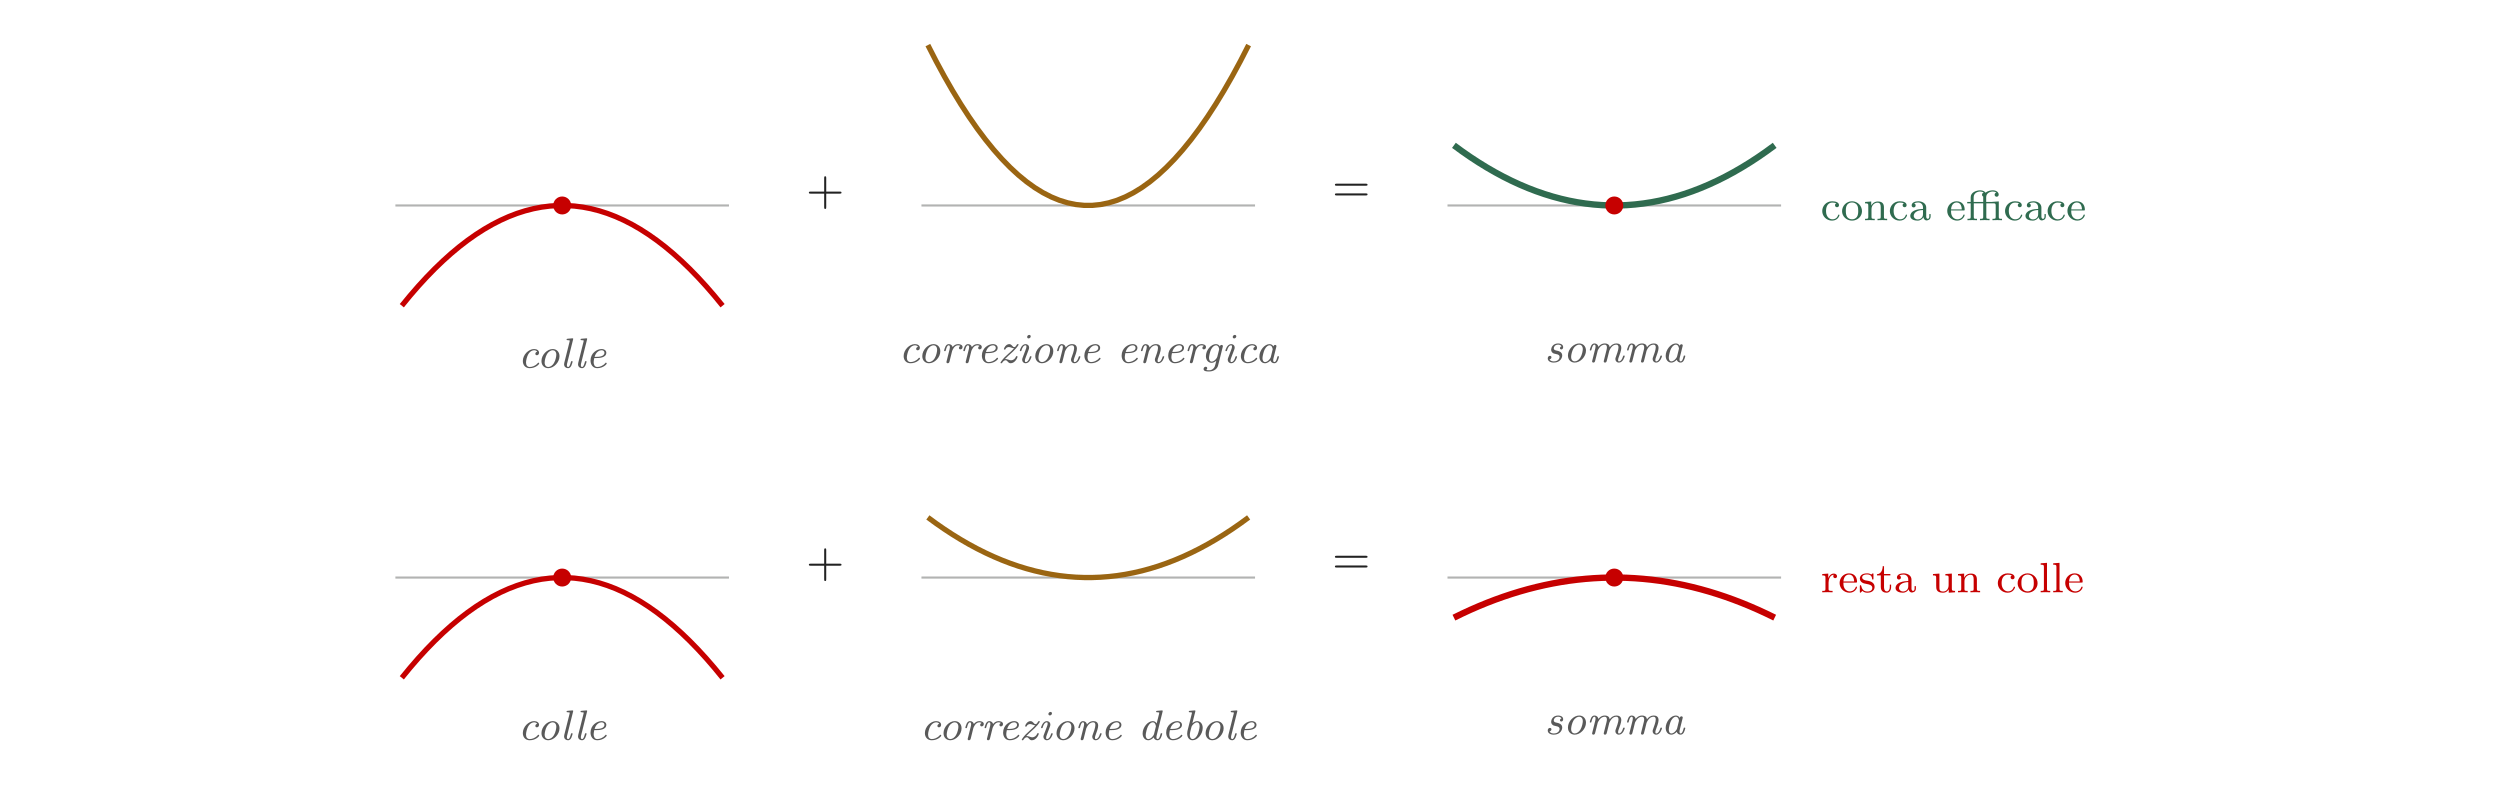
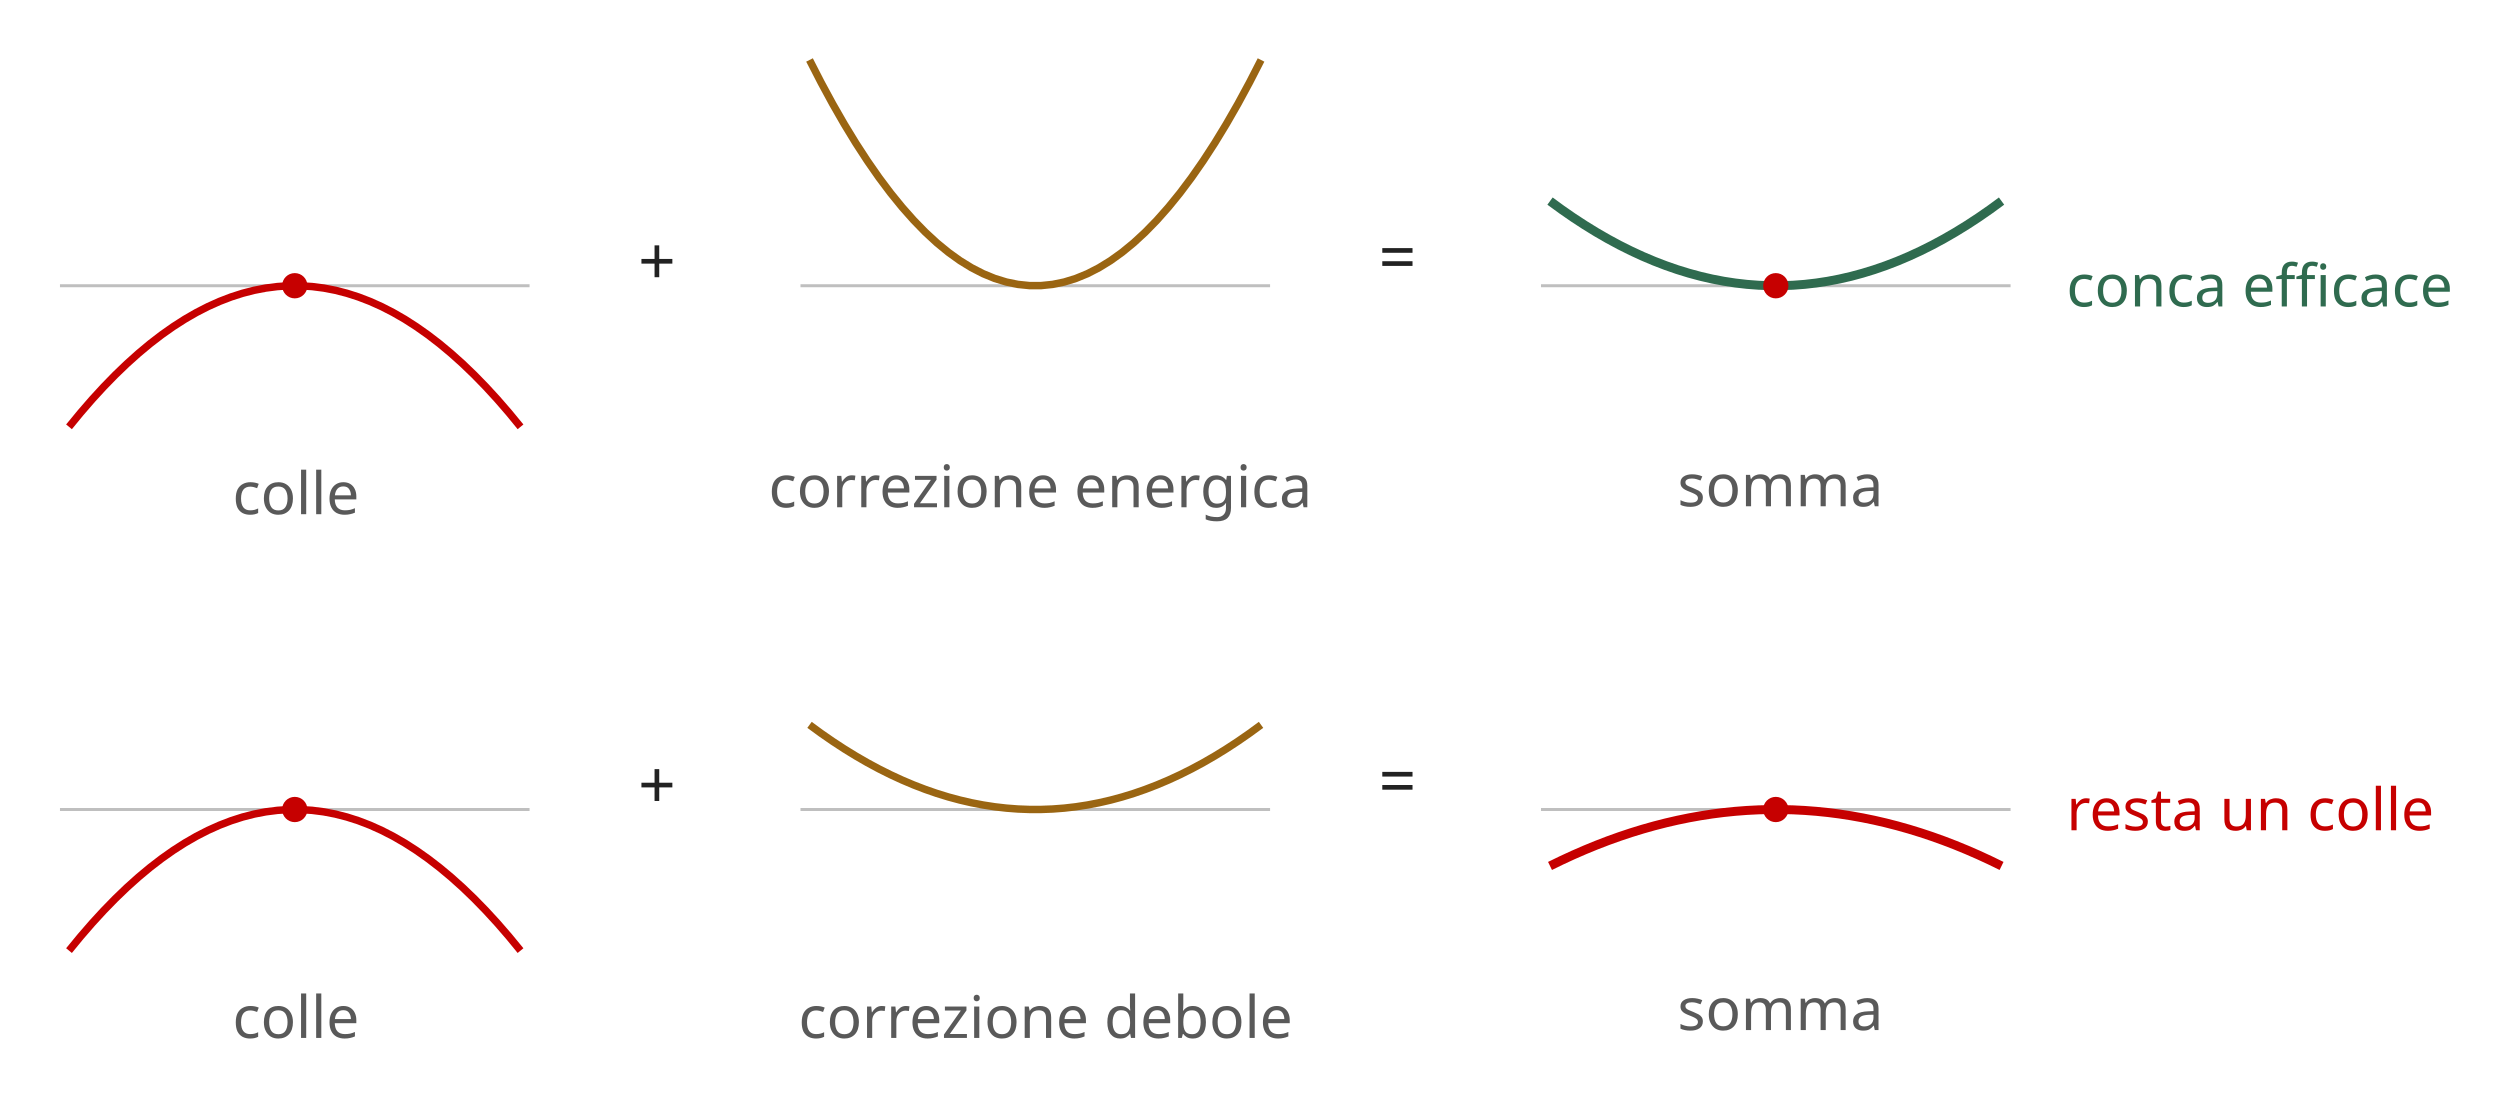
- <svg xmlns="http://www.w3.org/2000/svg" xmlns:xlink="http://www.w3.org/1999/xlink" version="1.1" width="469.484" height="150.543" viewBox="0 0 469.484 150.543">
-   <defs>
-     <path id="font_1_6" d="M.706 .229C.72 .229 .741 .229 .741 .25 .741 .272 .722 .272 .706 .272H.421V.558C.421 .574 .421 .593 .399 .593 .378 .593 .378 .572 .378 .558V.272H.092C.078 .272 .057 .272 .057 .251 .057 .229 .076 .229 .092 .229H.378V-.057C.378-.073 .378-.092 .4-.092 .421-.092 .421-.071 .421-.057V.229H.706Z" />
-     <path id="font_1_16" d="M.708 .331C.722 .331 .741 .331 .741 .352 .741 .374 .719 .374 .704 .374H.094C.079 .374 .057 .374 .057 .352 .057 .331 .077 .331 .09 .331H.708M.704 .127C.719 .127 .741 .127 .741 .149 .741 .17 .722 .17 .708 .17H.09C.077 .17 .057 .17 .057 .149 .057 .127 .079 .127 .094 .127H.704Z" />
-     <path id="font_2_27" d="M.368 .397C.34 .388 .336 .365 .336 .353 .336 .326 .355 .306 .383 .306 .409 .306 .43 .324 .43 .354 .43 .416 .362 .446 .268 .446 .129 .446 .035 .335 .035 .216 .035 .089 .139-.01 .265-.01 .406-.01 .441 .108 .441 .12 .441 .132 .428 .132 .425 .132 .418 .132 .413 .131 .41 .121 .403 .1 .375 .021 .275 .021 .213 .021 .124 .069 .124 .217 .124 .361 .198 .415 .271 .415 .28 .415 .333 .415 .368 .397Z" />
-     <path id="font_2_38" d="M.5 .213C.5 .338 .397 .446 .265 .446 .133 .446 .03 .338 .03 .213 .03 .088 .137-.01 .265-.01 .394-.01 .5 .088 .5 .213M.265 .021C.211 .021 .169 .047 .147 .082 .122 .123 .119 .172 .119 .222 .119 .26 .119 .32 .15 .363 .176 .398 .218 .418 .265 .418 .317 .418 .36 .393 .383 .358 .41 .316 .411 .262 .411 .222 .411 .176 .409 .121 .381 .079 .354 .039 .309 .021 .265 .021Z" />
-     <path id="font_2_37" d="M.486 .303C.486 .387 .448 .441 .343 .441 .244 .441 .199 .369 .187 .345H.186V.441L.041 .43V.397C.109 .397 .117 .39 .117 .341V.078C.117 .033 .105 .033 .041 .033V0C.084 .003 .128 .003 .155 .003 .184 .003 .226 .003 .269 0V.033C.205 .033 .193 .033 .193 .078V.259C.193 .364 .273 .413 .334 .413 .395 .413 .41 .37 .41 .307V.078C.41 .033 .398 .033 .334 .033V0C.377 .003 .421 .003 .448 .003 .477 .003 .519 .003 .562 0V.033C.498 .033 .486 .033 .486 .078V.303Z" />
-     <path id="font_2_25" d="M.42 .299C.42 .397 .325 .446 .234 .446 .151 .446 .077 .414 .077 .349 .077 .319 .098 .301 .124 .301 .152 .301 .171 .321 .171 .348 .171 .372 .156 .389 .134 .394 .171 .418 .225 .418 .232 .418 .288 .418 .344 .38 .344 .298V.266C.286 .263 .219 .26 .149 .231 .061 .193 .044 .135 .044 .102 .044 .016 .145-.01 .214-.01 .287-.01 .332 .031 .354 .071 .359 .033 .385-.005 .429-.005 .439-.005 .524-.001 .524 .09V.145H.493V.09C.493 .049 .478 .033 .457 .033 .42 .033 .42 .079 .42 .09V.299M.344 .141C.344 .044 .262 .018 .222 .018 .17 .018 .126 .053 .126 .101 .126 .167 .188 .235 .344 .24V.141Z" />
-     <path id="font_2_29" d="M.413 .229C.435 .229 .441 .229 .441 .252 .441 .34 .392 .446 .251 .446 .127 .446 .03 .343 .03 .219 .03 .09 .138-.01 .264-.01 .391-.01 .441 .097 .441 .12 .441 .124 .438 .134 .425 .134 .414 .134 .412 .127 .41 .121 .374 .024 .288 .021 .27 .021 .225 .021 .179 .042 .149 .088 .119 .134 .119 .198 .119 .229H.413M.12 .255C.129 .394 .214 .418 .251 .418 .368 .418 .372 .277 .373 .255H.12Z" />
-     <path id="font_2_2" d="M.642 .434C.631 .433 .626 .433 .624 .432 .622 .431 .62 .431 .606 .431H.476V.54C.476 .639 .569 .676 .631 .676 .661 .676 .691 .669 .716 .65 .714 .65 .675 .642 .675 .601 .675 .569 .701 .553 .723 .553 .737 .553 .771 .562 .771 .603 .771 .656 .719 .704 .634 .704 .59 .704 .521 .695 .46 .649 .442 .675 .403 .704 .337 .704 .24 .704 .111 .655 .111 .541V.431H.029V.398H.111V.078C.111 .033 .099 .033 .035 .033V0C.074 .003 .13 .003 .147 .003 .167 .003 .221 .003 .26 0V.033C.196 .033 .184 .033 .184 .078V.398H.406V.078C.406 .033 .394 .033 .33 .033V0C.369 .003 .425 .003 .442 .003 .462 .003 .516 .003 .555 0V.033C.491 .033 .479 .033 .479 .078V.398H.651C.693 .398 .7 .386 .7 .344V.078C.7 .033 .688 .033 .624 .033V0C.663 .003 .719 .003 .736 .003 .756 .003 .81 .003 .849 0V.033C.785 .033 .773 .033 .773 .078V.443L.642 .434M.181 .431V.54C.181 .639 .272 .676 .335 .676 .365 .676 .395 .668 .419 .65 .417 .65 .378 .643 .378 .601 .378 .578 .39 .564 .406 .557V.431H.181Z" />
-     <path id="font_2_41" d="M.184 .228C.184 .303 .215 .411 .311 .413 .305 .409 .295 .401 .295 .378 .295 .347 .319 .333 .339 .333 .363 .333 .384 .349 .384 .378 .384 .413 .352 .441 .308 .441 .243 .441 .199 .392 .178 .336H.177V.441L.035 .43V.397C.103 .397 .111 .39 .111 .341V.078C.111 .033 .099 .033 .035 .033V0C.074 .003 .129 .003 .153 .003 .212 .003 .214 .003 .279 0V.033H.259C.186 .033 .184 .044 .184 .08V.228Z" />
-     <path id="font_2_42" d="M.356 .42C.356 .436 .356 .446 .343 .446 .338 .446 .335 .446 .319 .43 .317 .429 .308 .42 .305 .42 .304 .42 .302 .42 .296 .424 .28 .435 .251 .446 .206 .446 .066 .446 .035 .37 .035 .322 .035 .272 .072 .243 .075 .24 .115 .21 .138 .206 .205 .194 .252 .185 .329 .171 .329 .103 .329 .064 .303 .018 .211 .018 .11 .018 .081 .096 .068 .149 .064 .162 .063 .167 .051 .167 .035 .167 .035 .159 .035 .14V.016C.035 0 .035-.01 .048-.01 .054-.01 .055-.009 .073 .01 .078 .015 .089 .028 .094 .033 .139-.008 .186-.01 .212-.01 .339-.01 .383 .063 .383 .129 .383 .177 .354 .247 .235 .269 .227 .271 .171 .281 .167 .281 .136 .288 .089 .309 .089 .349 .089 .379 .111 .421 .206 .421 .318 .421 .323 .339 .325 .311 .326 .303 .333 .3 .34 .3 .356 .3 .356 .307 .356 .326V.42Z" />
-     <path id="font_2_43" d="M.186 .398H.335V.431H.186V.615H.155C.154 .524 .113 .429 .02 .426V.398H.11V.125C.11 .008 .2-.01 .246-.01 .313-.01 .353 .05 .353 .125V.181H.322V.127C.322 .058 .291 .021 .253 .021 .186 .021 .186 .107 .186 .123V.398Z" />
-     <path id="font_2_44" d="M.334 .43V.397C.402 .397 .41 .39 .41 .341V.167C.41 .081 .358 .018 .283 .018 .197 .018 .193 .061 .193 .111V.441L.041 .43V.397C.117 .397 .117 .394 .117 .305V.155C.117 .083 .117-.01 .277-.01 .371-.01 .407 .062 .412 .071H.413V-.01L.562 0V.033C.494 .033 .486 .04 .486 .089V.441L.334 .43Z" />
-     <path id="font_2_35" d="M.191 .694 .042 .683V.65C.11 .65 .118 .643 .118 .594V.078C.118 .033 .106 .033 .042 .033V0C.081 .003 .137 .003 .154 .003 .174 .003 .228 .003 .267 0V.033C.203 .033 .191 .033 .191 .078V.694Z" />
-     <path id="font_3_11" d="M.453 .377C.41 .368 .41 .331 .41 .328 .41 .312 .421 .295 .446 .295 .471 .295 .497 .315 .497 .355 .497 .405 .45 .441 .38 .441 .25 .441 .115 .306 .115 .159 .115 .057 .181-.01 .277-.01 .421-.01 .502 .086 .502 .1 .502 .108 .489 .121 .482 .121 .476 .121 .475 .119 .466 .109 .412 .043 .333 .018 .278 .018 .225 .018 .19 .056 .19 .124 .19 .173 .213 .263 .238 .309 .284 .393 .346 .413 .38 .413 .392 .413 .435 .411 .453 .377Z" />
-     <path id="font_3_21" d="M.54 .272C.54 .376 .47 .441 .38 .441 .251 .441 .115 .306 .115 .159 .115 .049 .19-.01 .274-.01 .407-.01 .54 .128 .54 .272M.275 .018C.237 .018 .19 .044 .19 .124 .19 .169 .211 .263 .243 .318 .286 .39 .345 .413 .379 .413 .427 .413 .465 .377 .465 .307 .465 .275 .45 .178 .409 .11 .377 .055 .323 .018 .275 .018Z" />
-     <path id="font_3_18" d="M.311 .665C.312 .669 .314 .676 .314 .68 .314 .695 .298 .694 .287 .693L.183 .684C.169 .683 .158 .682 .158 .664 .158 .65 .17 .65 .184 .65 .232 .65 .232 .644 .232 .635 .232 .63 .229 .619 .228 .613L.104 .118C.099 .098 .099 .092 .099 .082 .099 .021 .145-.01 .191-.01 .212-.01 .243-.003 .268 .045 .286 .081 .3 .139 .3 .143 .3 .156 .286 .156 .281 .156 .265 .156 .264 .152 .26 .136 .246 .084 .229 .018 .193 .018 .165 .018 .165 .05 .165 .062 .165 .068 .165 .079 .168 .091L.311 .665Z" />
-     <path id="font_3_13" d="M.264 .229C.304 .229 .491 .229 .491 .354 .491 .404 .447 .441 .379 .441 .271 .441 .119 .347 .119 .17 .119 .078 .171-.01 .277-.01 .421-.01 .502 .086 .502 .1 .502 .108 .489 .121 .482 .121 .476 .121 .475 .119 .466 .109 .412 .043 .333 .018 .278 .018 .209 .018 .193 .087 .193 .132 .193 .155 .2 .198 .207 .229H.264M.215 .257C.248 .38 .335 .413 .379 .413 .414 .413 .447 .394 .447 .354 .447 .257 .293 .257 .256 .257H.215Z" />
-     <path id="font_3_24" d="M.268 .274C.271 .288 .318 .413 .408 .413 .417 .413 .445 .412 .464 .397 .432 .385 .43 .359 .43 .351 .43 .323 .452 .317 .465 .317 .484 .317 .515 .331 .515 .372 .515 .43 .443 .441 .409 .441 .351 .441 .309 .409 .281 .372 .272 .41 .239 .441 .191 .441 .157 .441 .133 .422 .113 .387 .095 .353 .08 .293 .08 .288 .08 .275 .093 .275 .099 .275 .115 .275 .116 .278 .122 .302 .137 .361 .155 .413 .189 .413 .217 .413 .217 .378 .217 .369 .217 .355 .215 .339 .211 .325L.138 .033C.136 .024 .135 .021 .135 .018 .135 .002 .148-.01 .165-.01 .193-.01 .203 .013 .207 .029L.268 .274Z" />
-     <path id="font_3_29" d="M.358 .266C.416 .325 .418 .326 .434 .346 .453 .369 .49 .417 .49 .429 .49 .441 .479 .441 .471 .441 .459 .441 .457 .44 .451 .431 .42 .379 .408 .37 .388 .37 .367 .37 .353 .386 .338 .404 .312 .432 .294 .441 .27 .441 .193 .441 .144 .351 .144 .324 .144 .312 .157 .312 .163 .312 .175 .312 .178 .313 .182 .323 .202 .372 .255 .372 .261 .372 .282 .372 .304 .364 .319 .358 .357 .344 .364 .343 .384 .342 .356 .308 .299 .258 .254 .218 .221 .188 .188 .159 .157 .127 .103 .07 .064 .012 .064 .002 .064-.01 .076-.01 .083-.01 .096-.01 .097-.009 .105 .004 .118 .024 .147 .061 .182 .061 .2 .061 .21 .055 .236 .027 .255 .004 .273-.01 .302-.01 .404-.01 .465 .115 .465 .145 .465 .158 .452 .158 .446 .158 .431 .158 .43 .154 .426 .141 .409 .093 .358 .059 .312 .059 .291 .059 .273 .066 .245 .076 .21 .089 .2 .089 .17 .089 .195 .115 .227 .147 .246 .165L.358 .266Z" />
-     <path id="font_3_17" d="M.337 .623C.337 .648 .319 .658 .302 .658 .28 .658 .253 .638 .253 .61 .253 .586 .27 .575 .288 .575 .31 .575 .337 .595 .337 .623M.287 .306C.295 .328 .299 .338 .299 .358 .299 .413 .258 .441 .216 .441 .121 .441 .08 .301 .08 .288 .08 .275 .093 .275 .099 .275 .115 .275 .116 .278 .12 .296 .135 .348 .166 .413 .214 .413 .232 .413 .236 .4 .236 .382 .236 .359 .229 .34 .216 .305L.146 .119C.142 .109 .135 .091 .135 .073 .135 .027 .168-.01 .219-.01 .314-.01 .355 .131 .355 .143 .355 .156 .341 .156 .336 .156 .32 .156 .319 .152 .314 .135 .296 .07 .263 .018 .221 .018 .202 .018 .199 .032 .199 .05 .199 .073 .205 .09 .221 .132L.287 .306Z" />
-     <path id="font_3_20" d="M.266 .268C.271 .284 .302 .343 .333 .372 .364 .399 .396 .413 .431 .413 .47 .413 .482 .385 .482 .347 .482 .289 .44 .175 .421 .125 .414 .107 .408 .091 .408 .073 .408 .027 .441-.01 .492-.01 .587-.01 .629 .129 .629 .143 .629 .156 .615 .156 .61 .156 .594 .156 .593 .152 .588 .135 .57 .071 .537 .018 .494 .018 .475 .018 .472 .032 .472 .05 .472 .073 .48 .094 .487 .114 .507 .167 .548 .275 .548 .333 .548 .419 .489 .441 .434 .441 .349 .441 .302 .384 .283 .361 .277 .407 .24 .441 .191 .441 .157 .441 .133 .422 .113 .387 .095 .353 .08 .293 .08 .288 .08 .275 .093 .275 .099 .275 .115 .275 .116 .278 .122 .302 .137 .361 .155 .413 .189 .413 .217 .413 .217 .378 .217 .369 .217 .355 .215 .339 .211 .325L.138 .033C.136 .024 .135 .021 .135 .018 .135 .002 .148-.01 .165-.01 .197-.01 .203 .014 .212 .052 .219 .077 .229 .118 .234 .138 .239 .159 .239 .161 .25 .203L.266 .268Z" />
-     <path id="font_3_15" d="M.511 .373C.512 .378 .515 .389 .515 .394 .515 .41 .502 .422 .485 .422 .465 .422 .448 .407 .443 .387 .432 .407 .404 .441 .352 .441 .236 .441 .115 .3 .115 .158 .115 .058 .176 0 .248 0 .285 0 .322 .017 .36 .05L.339-.034C.328-.076 .322-.1 .293-.132 .251-.176 .207-.176 .189-.176 .174-.176 .148-.176 .121-.168 .144-.154 .146-.128 .146-.126 .146-.106 .132-.092 .11-.092 .085-.092 .06-.113 .06-.146 .06-.198 .125-.204 .187-.204 .314-.204 .385-.131 .401-.066L.511 .373M.383 .141C.374 .105 .309 .028 .25 .028 .207 .028 .188 .072 .188 .118 .188 .162 .214 .268 .236 .314 .267 .377 .314 .413 .352 .413 .414 .413 .427 .333 .427 .321 .427 .317 .426 .315 .424 .306L.383 .141Z" />
-     <path id="font_3_9" d="M.511 .373C.512 .378 .515 .389 .515 .394 .515 .41 .502 .422 .485 .422 .471 .422 .449 .413 .444 .385 .423 .42 .394 .441 .352 .441 .234 .441 .113 .293 .113 .15 .113 .054 .17-.01 .245-.01 .304-.01 .353 .034 .374 .058 .383 .021 .416-.01 .464-.01 .5-.01 .524 .012 .541 .043 .562 .083 .575 .141 .575 .143 .575 .156 .561 .156 .556 .156 .539 .156 .539 .153 .533 .128 .514 .051 .493 .018 .466 .018 .438 .018 .438 .05 .438 .062 .438 .069 .438 .079 .441 .091L.511 .373M.381 .133C.373 .098 .307 .018 .248 .018 .201 .018 .186 .069 .186 .109 .186 .156 .215 .274 .24 .32 .28 .393 .324 .413 .352 .413 .415 .413 .426 .328 .426 .318L.423 .304 .381 .133Z" />
-     <path id="font_3_25" d="M.401 .371C.366 .362 .366 .332 .366 .33 .366 .312 .38 .3 .397 .3 .401 .3 .441 .3 .441 .355 .441 .414 .382 .441 .325 .441 .19 .441 .158 .332 .158 .294 .158 .268 .169 .24 .19 .223 .212 .204 .223 .202 .282 .189 .304 .185 .357 .174 .357 .123 .357 .093 .331 .018 .221 .018 .2 .018 .141 .021 .12 .067 .165 .075 .165 .113 .165 .116 .165 .135 .151 .149 .13 .149 .103 .149 .078 .129 .078 .087 .078 .031 .133-.01 .221-.01 .378-.01 .419 .108 .419 .156 .419 .245 .331 .263 .298 .27 .254 .279 .22 .286 .22 .327 .22 .355 .245 .413 .323 .413 .355 .413 .389 .402 .401 .371Z" />
-     <path id="font_3_19" d="M.268 .274C.269 .274 .322 .413 .432 .413 .47 .413 .484 .388 .484 .347 .484 .339 .484 .32 .476 .29L.413 .039C.412 .034 .409 .023 .409 .018 .409 .002 .422-.01 .439-.01 .471-.01 .477 .014 .486 .052 .493 .077 .503 .118 .508 .138 .513 .159 .513 .161 .524 .203L.54 .268C.543 .277 .57 .339 .614 .378 .632 .393 .665 .413 .706 .413 .747 .413 .757 .381 .757 .347 .757 .289 .715 .176 .696 .125 .689 .107 .683 .091 .683 .073 .683 .027 .716-.01 .767-.01 .862-.01 .904 .129 .904 .143 .904 .156 .89 .156 .885 .156 .869 .156 .868 .152 .863 .135 .845 .071 .812 .018 .769 .018 .75 .018 .747 .032 .747 .05 .747 .073 .755 .094 .762 .114 .782 .167 .823 .275 .823 .333 .823 .419 .763 .441 .709 .441 .639 .441 .587 .403 .549 .351 .541 .423 .483 .441 .436 .441 .35 .441 .302 .384 .283 .361 .277 .407 .24 .441 .191 .441 .157 .441 .133 .422 .113 .387 .095 .353 .08 .293 .08 .288 .08 .275 .093 .275 .099 .275 .115 .275 .116 .278 .122 .302 .137 .361 .155 .413 .189 .413 .217 .413 .217 .378 .217 .369 .217 .355 .215 .339 .211 .325L.138 .033C.136 .024 .135 .021 .135 .018 .135 .002 .148-.01 .165-.01 .197-.01 .203 .014 .212 .052 .219 .077 .229 .118 .234 .138L.268 .274Z" />
-     <path id="font_3_12" d="M.584 .665C.585 .669 .587 .676 .587 .68 .587 .695 .571 .694 .56 .693L.456 .684C.442 .683 .431 .682 .431 .664 .431 .65 .443 .65 .457 .65 .505 .65 .505 .644 .505 .635 .505 .63 .502 .619 .501 .613L.444 .385C.423 .42 .394 .441 .352 .441 .234 .441 .113 .293 .113 .15 .113 .054 .17-.01 .245-.01 .304-.01 .353 .034 .374 .058 .383 .021 .416-.01 .464-.01 .5-.01 .524 .012 .541 .043 .562 .083 .575 .141 .575 .143 .575 .156 .561 .156 .556 .156 .539 .156 .539 .153 .533 .128 .514 .051 .493 .018 .466 .018 .438 .018 .438 .05 .438 .062 .438 .068 .438 .079 .441 .091L.584 .665M.381 .133C.373 .098 .307 .018 .248 .018 .201 .018 .186 .069 .186 .109 .186 .156 .215 .274 .24 .32 .28 .393 .324 .413 .352 .413 .415 .413 .426 .328 .426 .318L.423 .304 .381 .133Z" />
-     <path id="font_3_10" d="M.311 .665C.312 .669 .314 .676 .314 .68 .314 .695 .298 .694 .287 .693L.183 .684C.169 .683 .158 .682 .158 .664 .158 .65 .17 .65 .184 .65 .232 .65 .232 .644 .232 .635 .232 .63 .229 .619 .228 .613L.13 .223C.129 .22 .12 .183 .12 .147 .12 .054 .172-.01 .247-.01 .363-.01 .486 .132 .486 .281 .486 .389 .42 .441 .354 .441 .308 .441 .27 .414 .242 .39L.311 .665M.248 .018C.201 .018 .182 .068 .182 .116 .182 .155 .193 .198 .219 .296 .226 .327 .247 .351 .27 .373 .282 .383 .315 .413 .352 .413 .382 .413 .413 .389 .413 .321 .413 .268 .384 .161 .364 .119 .332 .053 .285 .018 .248 .018Z" />
-   </defs>
-   <path transform="matrix(1,0,0,-1,105.576,38.586)" stroke-width=".399" stroke-linecap="butt" stroke-miterlimit="10" stroke-linejoin="miter" fill="none" stroke="#b2b3b2" d="M-31.324 0H31.324" />
-   <path transform="matrix(1,0,0,-1,105.576,38.586)" stroke-width=".996" stroke-linecap="butt" stroke-miterlimit="10" stroke-linejoin="miter" fill="none" stroke="#c60000" d="M-30.119-18.824-28.574-16.943-27.03-15.161-25.485-13.478-23.941-11.893-22.396-10.408-20.851-9.022-19.307-7.735-17.762-6.547-16.218-5.458-14.673-4.468-13.129-3.577-11.584-2.785-10.04-2.092-8.495-1.497-6.951-1.002-5.406-.606-3.862-.309-2.317-.111-.772-.012H.772L2.317-.111 3.861-.309 5.406-.606 6.95-1.002 8.495-1.497 10.039-2.091 11.584-2.784 13.128-3.576 14.673-4.467 16.217-5.458 17.762-6.547 19.307-7.735 20.851-9.022 22.396-10.408 23.94-11.893 25.485-13.477 27.029-15.16 28.574-16.942 30.118-18.823" />
-   <path transform="matrix(1,0,0,-1,105.576,38.586)" d="M1.687 0C1.687 .932 .932 1.687 0 1.687-.932 1.687-1.687 .932-1.687 0-1.687-.932-.932-1.687 0-1.687 .932-1.687 1.687-.932 1.687 0ZM0 0" fill="#c60000" />
-   <use data-text="+" xlink:href="#font_1_6" transform="matrix(8.9664,0,0,-8.9664,151.386,38.418)" fill="#222222" />
-   <path transform="matrix(1,0,0,-1,105.576,38.586)" stroke-width=".399" stroke-linecap="butt" stroke-miterlimit="10" stroke-linejoin="miter" fill="none" stroke="#b2b3b2" d="M67.466 0H130.113" />
-   <path transform="matrix(1,0,0,-1,105.576,38.586)" stroke-width=".996" stroke-linecap="butt" stroke-miterlimit="10" stroke-linejoin="miter" fill="none" stroke="#9a6512" d="M68.671 30.119 70.215 27.109 71.76 24.257 73.304 21.564 74.849 19.029 76.394 16.653 77.938 14.435 79.483 12.376 81.027 10.475 82.572 8.733 84.116 7.148 85.661 5.722 87.205 4.455 88.75 3.346 90.294 2.396 91.839 1.604 93.383 .97 94.928 .495 96.473 .178 98.017 .019H99.562L101.106 .178 102.651 .495 104.195 .97 105.74 1.604 107.284 2.396 108.829 3.346 110.373 4.455 111.918 5.722 113.462 7.148 115.007 8.732 116.552 10.475 118.096 12.375 119.641 14.435 121.185 16.653 122.73 19.029 124.274 21.564 125.819 24.256 127.363 27.108 128.908 30.118" />
-   <use data-text="=" xlink:href="#font_1_16" transform="matrix(8.9664,0,0,-8.9664,250.174,37.846)" fill="#222222" />
-   <path transform="matrix(1,0,0,-1,105.576,38.586)" stroke-width=".399" stroke-linecap="butt" stroke-miterlimit="10" stroke-linejoin="miter" fill="none" stroke="#b2b3b2" d="M166.255 0H228.902" />
-   <path transform="matrix(1,0,0,-1,105.576,38.586)" stroke-width="1.196" stroke-linecap="butt" stroke-miterlimit="10" stroke-linejoin="miter" fill="none" stroke="#2f6b4f" d="M167.46 11.294 169.004 10.166 170.549 9.096 172.094 8.087 173.638 7.136 175.183 6.245 176.727 5.413 178.272 4.641 179.816 3.928 181.361 3.275 182.905 2.681 184.45 2.146 185.994 1.671 187.539 1.255 189.084 .898 190.628 .601 192.173 .364 193.717 .185 195.262 .067 196.806 .007H198.351L199.895 .067 201.44 .185 202.984 .364 204.529 .601 206.073 .898 207.618 1.254 209.162 1.671 210.707 2.146 212.252 2.68 213.796 3.274 215.341 3.928 216.885 4.641 218.43 5.413 219.974 6.245 221.519 7.136 223.063 8.086 224.608 9.096 226.152 10.165 227.697 11.294" />
-   <path transform="matrix(1,0,0,-1,105.576,38.586)" d="M199.265 0C199.265 .932 198.51 1.687 197.579 1.687 196.647 1.687 195.892 .932 195.892 0 195.892-.932 196.647-1.687 197.579-1.687 198.51-1.687 199.265-.932 199.265 0ZM197.579 0" fill="#c60000" />
-   <use data-text="c" xlink:href="#font_2_27" transform="matrix(7.9701,0,0,-7.9701,341.925,41.353)" fill="#2f6b4f" />
-   <use data-text="o" xlink:href="#font_2_38" transform="matrix(7.9701,0,0,-7.9701,345.6869,41.353)" fill="#2f6b4f" />
-   <use data-text="n" xlink:href="#font_2_37" transform="matrix(7.9701,0,0,-7.9701,349.919,41.353)" fill="#2f6b4f" />
-   <use data-text="c" xlink:href="#font_2_27" transform="matrix(7.9701,0,0,-7.9701,354.6214,41.353)" fill="#2f6b4f" />
-   <use data-text="a" xlink:href="#font_2_25" transform="matrix(7.9701,0,0,-7.9701,358.3833,41.353)" fill="#2f6b4f" />
-   <use data-text="e" xlink:href="#font_2_29" transform="matrix(7.9701,0,0,-7.9701,365.4368,41.353)" fill="#2f6b4f" />
-   <use data-text="f" xlink:href="#font_2_2" transform="matrix(7.9701,0,0,-7.9701,369.1987,41.353)" fill="#2f6b4f" />
-   <use data-text="c" xlink:href="#font_2_27" transform="matrix(7.9701,0,0,-7.9701,376.2522,41.353)" fill="#2f6b4f" />
-   <use data-text="a" xlink:href="#font_2_25" transform="matrix(7.9701,0,0,-7.9701,380.0141,41.353)" fill="#2f6b4f" />
-   <use data-text="c" xlink:href="#font_2_27" transform="matrix(7.9701,0,0,-7.9701,384.2463,41.353)" fill="#2f6b4f" />
-   <use data-text="e" xlink:href="#font_2_29" transform="matrix(7.9701,0,0,-7.9701,388.0082,41.353)" fill="#2f6b4f" />
-   <path transform="matrix(1,0,0,-1,105.576,38.586)" stroke-width=".399" stroke-linecap="butt" stroke-miterlimit="10" stroke-linejoin="miter" fill="none" stroke="#b2b3b2" d="M-31.324-69.875H31.324" />
-   <path transform="matrix(1,0,0,-1,105.576,38.586)" stroke-width=".996" stroke-linecap="butt" stroke-miterlimit="10" stroke-linejoin="miter" fill="none" stroke="#c60000" d="M-30.119-88.699-28.574-86.818-27.03-85.036-25.485-83.353-23.941-81.769-22.396-80.283-20.851-78.897-19.307-77.61-17.762-76.422-16.218-75.333-14.673-74.343-13.129-73.452-11.584-72.66-10.04-71.967-8.495-71.373-6.951-70.877-5.406-70.482-3.862-70.184-2.317-69.987-.772-69.887H.772L2.317-69.986 3.861-70.184 5.406-70.482 6.95-70.877 8.495-71.372 10.039-71.966 11.584-72.66 13.128-73.451 14.673-74.343 16.217-75.333 17.762-76.422 19.307-77.61 20.851-78.897 22.396-80.283 23.94-81.768 25.485-83.353 27.029-85.035 28.574-86.818 30.118-88.699" />
-   <path transform="matrix(1,0,0,-1,105.576,38.586)" d="M1.687-69.875C1.687-68.944 .932-68.188 0-68.188-.932-68.188-1.687-68.944-1.687-69.875-1.687-70.807-.932-71.562 0-71.562 .932-71.562 1.687-70.807 1.687-69.875ZM0-69.875" fill="#c60000" />
-   <use data-text="+" xlink:href="#font_1_6" transform="matrix(8.9664,0,0,-8.9664,151.386,108.292)" fill="#222222" />
-   <path transform="matrix(1,0,0,-1,105.576,38.586)" stroke-width=".399" stroke-linecap="butt" stroke-miterlimit="10" stroke-linejoin="miter" fill="none" stroke="#b2b3b2" d="M67.466-69.875H130.113" />
-   <path transform="matrix(1,0,0,-1,105.576,38.586)" stroke-width=".996" stroke-linecap="butt" stroke-miterlimit="10" stroke-linejoin="miter" fill="none" stroke="#9a6512" d="M68.671-58.581 70.215-59.709 71.76-60.779 73.304-61.789 74.849-62.739 76.394-63.631 77.938-64.462 79.483-65.234 81.027-65.947 82.572-66.601 84.116-67.195 85.661-67.73 87.205-68.205 88.75-68.62 90.294-68.977 91.839-69.274 93.383-69.512 94.928-69.69 96.473-69.809 98.017-69.868H99.562L101.106-69.809 102.651-69.69 104.195-69.512 105.74-69.274 107.284-68.977 108.829-68.621 110.373-68.205 111.918-67.73 113.462-67.195 115.007-66.601 116.552-65.948 118.096-65.235 119.641-64.462 121.185-63.631 122.73-62.74 124.274-61.789 125.819-60.779 127.363-59.71 128.908-58.581" />
-   <use data-text="=" xlink:href="#font_1_16" transform="matrix(8.9664,0,0,-8.9664,250.174,107.72)" fill="#222222" />
-   <path transform="matrix(1,0,0,-1,105.576,38.586)" stroke-width=".399" stroke-linecap="butt" stroke-miterlimit="10" stroke-linejoin="miter" fill="none" stroke="#b2b3b2" d="M166.255-69.875H228.902" />
-   <path transform="matrix(1,0,0,-1,105.576,38.586)" stroke-width="1.196" stroke-linecap="butt" stroke-miterlimit="10" stroke-linejoin="miter" fill="none" stroke="#c60000" d="M167.46-77.405 169.004-76.652 170.549-75.939 172.094-75.266 173.638-74.632 175.183-74.038 176.727-73.484 178.272-72.969 179.816-72.494 181.361-72.058 182.905-71.662 184.45-71.306 185.994-70.989 187.539-70.712 189.084-70.474 190.628-70.276 192.173-70.118 193.717-69.999 195.262-69.92 196.806-69.88H198.351L199.895-69.92 201.44-69.999 202.984-70.118 204.529-70.276 206.073-70.474 207.618-70.712 209.162-70.989 210.707-71.305 212.252-71.662 213.796-72.058 215.341-72.494 216.885-72.969 218.43-73.484 219.974-74.038 221.519-74.632 223.063-75.266 224.608-75.939 226.152-76.652 227.697-77.404" />
-   <path transform="matrix(1,0,0,-1,105.576,38.586)" d="M199.265-69.875C199.265-68.944 198.51-68.188 197.579-68.188 196.647-68.188 195.892-68.944 195.892-69.875 195.892-70.807 196.647-71.562 197.579-71.562 198.51-71.562 199.265-70.807 199.265-69.875ZM197.579-69.875" fill="#c60000" />
-   <use data-text="r" xlink:href="#font_2_41" transform="matrix(7.9701,0,0,-7.9701,341.925,111.228)" fill="#c60000" />
-   <use data-text="e" xlink:href="#font_2_29" transform="matrix(7.9701,0,0,-7.9701,345.2246,111.228)" fill="#c60000" />
-   <use data-text="s" xlink:href="#font_2_42" transform="matrix(7.9701,0,0,-7.9701,348.9865,111.228)" fill="#c60000" />
-   <use data-text="t" xlink:href="#font_2_43" transform="matrix(7.9701,0,0,-7.9701,352.326,111.228)" fill="#c60000" />
-   <use data-text="a" xlink:href="#font_2_25" transform="matrix(7.9701,0,0,-7.9701,355.6177,111.228)" fill="#c60000" />
-   <use data-text="u" xlink:href="#font_2_44" transform="matrix(7.9701,0,0,-7.9701,362.6712,111.228)" fill="#c60000" />
-   <use data-text="n" xlink:href="#font_2_37" transform="matrix(7.9701,0,0,-7.9701,367.3736,111.228)" fill="#c60000" />
-   <use data-text="c" xlink:href="#font_2_27" transform="matrix(7.9701,0,0,-7.9701,374.8973,111.228)" fill="#c60000" />
-   <use data-text="o" xlink:href="#font_2_38" transform="matrix(7.9701,0,0,-7.9701,378.6592,111.228)" fill="#c60000" />
-   <use data-text="l" xlink:href="#font_2_35" transform="matrix(7.9701,0,0,-7.9701,382.8913,111.228)" fill="#c60000" />
-   <use data-text="l" xlink:href="#font_2_35" transform="matrix(7.9701,0,0,-7.9701,385.2425,111.228)" fill="#c60000" />
-   <use data-text="e" xlink:href="#font_2_29" transform="matrix(7.9701,0,0,-7.9701,387.5937,111.228)" fill="#c60000" />
-   <use data-text="c" xlink:href="#font_3_11" transform="matrix(7.9701,0,0,-7.9701,97.268,69.062)" fill="#595959" />
-   <use data-text="o" xlink:href="#font_3_21" transform="matrix(7.9701,0,0,-7.9701,100.7669,69.062)" fill="#595959" />
-   <use data-text="l" xlink:href="#font_3_18" transform="matrix(7.9701,0,0,-7.9701,105.1425,69.062)" fill="#595959" />
-   <use data-text="l" xlink:href="#font_3_18" transform="matrix(7.9701,0,0,-7.9701,107.7646,69.062)" fill="#595959" />
-   <use data-text="e" xlink:href="#font_3_13" transform="matrix(7.9701,0,0,-7.9701,109.9484,69.062)" fill="#595959" />
-   <use data-text="c" xlink:href="#font_3_11" transform="matrix(7.9701,0,0,-7.9701,168.783,68.137)" fill="#595959" />
-   <use data-text="o" xlink:href="#font_3_21" transform="matrix(7.9701,0,0,-7.9701,172.2819,68.137)" fill="#595959" />
-   <use data-text="r" xlink:href="#font_3_24" transform="matrix(7.9701,0,0,-7.9701,176.6574,68.137)" fill="#595959" />
-   <use data-text="r" xlink:href="#font_3_24" transform="matrix(7.9701,0,0,-7.9701,180.2679,68.137)" fill="#595959" />
-   <use data-text="e" xlink:href="#font_3_13" transform="matrix(7.9701,0,0,-7.9701,183.44,68.137)" fill="#595959" />
-   <use data-text="z" xlink:href="#font_3_29" transform="matrix(7.9701,0,0,-7.9701,187.3772,68.137)" fill="#595959" />
-   <use data-text="i" xlink:href="#font_3_17" transform="matrix(7.9701,0,0,-7.9701,190.8761,68.137)" fill="#595959" />
-   <use data-text="o" xlink:href="#font_3_21" transform="matrix(7.9701,0,0,-7.9701,193.4983,68.137)" fill="#595959" />
-   <use data-text="n" xlink:href="#font_3_20" transform="matrix(7.9701,0,0,-7.9701,197.8738,68.137)" fill="#595959" />
-   <use data-text="e" xlink:href="#font_3_13" transform="matrix(7.9701,0,0,-7.9701,202.6878,68.137)" fill="#595959" />
-   <use data-text="e" xlink:href="#font_3_13" transform="matrix(7.9701,0,0,-7.9701,209.6855,68.137)" fill="#595959" />
-   <use data-text="n" xlink:href="#font_3_20" transform="matrix(7.9701,0,0,-7.9701,213.6227,68.137)" fill="#595959" />
-   <use data-text="e" xlink:href="#font_3_13" transform="matrix(7.9701,0,0,-7.9701,218.4367,68.137)" fill="#595959" />
-   <use data-text="r" xlink:href="#font_3_24" transform="matrix(7.9701,0,0,-7.9701,222.3739,68.137)" fill="#595959" />
-   <use data-text="g" xlink:href="#font_3_15" transform="matrix(7.9701,0,0,-7.9701,225.546,68.137)" fill="#595959" />
-   <use data-text="i" xlink:href="#font_3_17" transform="matrix(7.9701,0,0,-7.9701,229.4832,68.137)" fill="#595959" />
-   <use data-text="c" xlink:href="#font_3_11" transform="matrix(7.9701,0,0,-7.9701,232.1054,68.137)" fill="#595959" />
-   <use data-text="a" xlink:href="#font_3_9" transform="matrix(7.9701,0,0,-7.9701,235.6043,68.137)" fill="#595959" />
-   <use data-text="s" xlink:href="#font_3_25" transform="matrix(7.9701,0,0,-7.9701,290.035,68.011)" fill="#595959" />
-   <use data-text="o" xlink:href="#font_3_21" transform="matrix(7.9701,0,0,-7.9701,293.5339,68.011)" fill="#595959" />
-   <use data-text="m" xlink:href="#font_3_19" transform="matrix(7.9701,0,0,-7.9701,297.9095,68.011)" fill="#595959" />
-   <use data-text="m" xlink:href="#font_3_19" transform="matrix(7.9701,0,0,-7.9701,304.9072,68.011)" fill="#595959" />
-   <use data-text="a" xlink:href="#font_3_9" transform="matrix(7.9701,0,0,-7.9701,311.9049,68.011)" fill="#595959" />
-   <use data-text="c" xlink:href="#font_3_11" transform="matrix(7.9701,0,0,-7.9701,97.268,138.937)" fill="#595959" />
-   <use data-text="o" xlink:href="#font_3_21" transform="matrix(7.9701,0,0,-7.9701,100.7669,138.937)" fill="#595959" />
-   <use data-text="l" xlink:href="#font_3_18" transform="matrix(7.9701,0,0,-7.9701,105.1425,138.937)" fill="#595959" />
-   <use data-text="l" xlink:href="#font_3_18" transform="matrix(7.9701,0,0,-7.9701,107.7646,138.937)" fill="#595959" />
-   <use data-text="e" xlink:href="#font_3_13" transform="matrix(7.9701,0,0,-7.9701,109.9484,138.937)" fill="#595959" />
-   <use data-text="c" xlink:href="#font_3_11" transform="matrix(7.9701,0,0,-7.9701,172.773,138.937)" fill="#595959" />
-   <use data-text="o" xlink:href="#font_3_21" transform="matrix(7.9701,0,0,-7.9701,176.2719,138.937)" fill="#595959" />
-   <use data-text="r" xlink:href="#font_3_24" transform="matrix(7.9701,0,0,-7.9701,180.6474,138.937)" fill="#595959" />
-   <use data-text="r" xlink:href="#font_3_24" transform="matrix(7.9701,0,0,-7.9701,184.2579,138.937)" fill="#595959" />
-   <use data-text="e" xlink:href="#font_3_13" transform="matrix(7.9701,0,0,-7.9701,187.43,138.937)" fill="#595959" />
-   <use data-text="z" xlink:href="#font_3_29" transform="matrix(7.9701,0,0,-7.9701,191.3672,138.937)" fill="#595959" />
-   <use data-text="i" xlink:href="#font_3_17" transform="matrix(7.9701,0,0,-7.9701,194.8661,138.937)" fill="#595959" />
-   <use data-text="o" xlink:href="#font_3_21" transform="matrix(7.9701,0,0,-7.9701,197.4883,138.937)" fill="#595959" />
-   <use data-text="n" xlink:href="#font_3_20" transform="matrix(7.9701,0,0,-7.9701,201.8639,138.937)" fill="#595959" />
-   <use data-text="e" xlink:href="#font_3_13" transform="matrix(7.9701,0,0,-7.9701,206.6778,138.937)" fill="#595959" />
-   <use data-text="d" xlink:href="#font_3_12" transform="matrix(7.9701,0,0,-7.9701,213.6755,138.937)" fill="#595959" />
-   <use data-text="e" xlink:href="#font_3_13" transform="matrix(7.9701,0,0,-7.9701,218.0511,138.937)" fill="#595959" />
-   <use data-text="b" xlink:href="#font_3_10" transform="matrix(7.9701,0,0,-7.9701,221.9883,138.937)" fill="#595959" />
-   <use data-text="o" xlink:href="#font_3_21" transform="matrix(7.9701,0,0,-7.9701,225.4872,138.937)" fill="#595959" />
-   <use data-text="l" xlink:href="#font_3_18" transform="matrix(7.9701,0,0,-7.9701,229.8628,138.937)" fill="#595959" />
-   <use data-text="e" xlink:href="#font_3_13" transform="matrix(7.9701,0,0,-7.9701,232.0466,138.937)" fill="#595959" />
-   <use data-text="s" xlink:href="#font_3_25" transform="matrix(7.9701,0,0,-7.9701,290.035,137.885)" fill="#595959" />
-   <use data-text="o" xlink:href="#font_3_21" transform="matrix(7.9701,0,0,-7.9701,293.5339,137.885)" fill="#595959" />
-   <use data-text="m" xlink:href="#font_3_19" transform="matrix(7.9701,0,0,-7.9701,297.9095,137.885)" fill="#595959" />
-   <use data-text="m" xlink:href="#font_3_19" transform="matrix(7.9701,0,0,-7.9701,304.9072,137.885)" fill="#595959" />
-   <use data-text="a" xlink:href="#font_3_9" transform="matrix(7.9701,0,0,-7.9701,311.9049,137.885)" fill="#595959" />
+ <svg xmlns="http://www.w3.org/2000/svg" viewBox="66.252 0.467 333.518 148.211" class="science-svg" data-density="normal" role="img" aria-labelledby="eq-25-title">
+   <path transform="matrix(1,0,0,-1,105.576,38.586)" stroke-width=".399" stroke-linecap="butt" stroke-miterlimit="10" stroke-linejoin="miter" fill="none" stroke="var(--line,#bfbfbf)" d="M-31.324 0H31.324" />
+   <path transform="matrix(1,0,0,-1,105.576,38.586)" stroke-width=".996" stroke-linecap="butt" stroke-miterlimit="10" stroke-linejoin="miter" fill="none" stroke="var(--sd-boundary,#c60000)" d="M-30.119-18.824-28.574-16.943-27.03-15.161-25.485-13.478-23.941-11.893-22.396-10.408-20.851-9.022-19.307-7.735-17.762-6.547-16.218-5.458-14.673-4.468-13.129-3.577-11.584-2.785-10.04-2.092-8.495-1.497-6.951-1.002-5.406-.606-3.862-.309-2.317-.111-.772-.012H.772L2.317-.111 3.861-.309 5.406-.606 6.95-1.002 8.495-1.497 10.039-2.091 11.584-2.784 13.128-3.576 14.673-4.467 16.217-5.458 17.762-6.547 19.307-7.735 20.851-9.022 22.396-10.408 23.94-11.893 25.485-13.477 27.029-15.16 28.574-16.942 30.118-18.823" />
+   <path transform="matrix(1,0,0,-1,105.576,38.586)" d="M1.687 0C1.687 .932 .932 1.687 0 1.687-.932 1.687-1.687 .932-1.687 0-1.687-.932-.932-1.687 0-1.687 .932-1.687 1.687-.932 1.687 0ZM0 0" fill="var(--sd-boundary,#c60000)" />
+   <path transform="matrix(1,0,0,-1,105.576,38.586)" stroke-width=".399" stroke-linecap="butt" stroke-miterlimit="10" stroke-linejoin="miter" fill="none" stroke="var(--line,#bfbfbf)" d="M67.466 0H130.113" />
+   <path transform="matrix(1,0,0,-1,105.576,38.586)" stroke-width=".996" stroke-linecap="butt" stroke-miterlimit="10" stroke-linejoin="miter" fill="none" stroke="var(--sd-correction,#9a6512)" d="M68.671 30.119 70.215 27.109 71.76 24.257 73.304 21.564 74.849 19.029 76.394 16.653 77.938 14.435 79.483 12.376 81.027 10.475 82.572 8.733 84.116 7.148 85.661 5.722 87.205 4.455 88.75 3.346 90.294 2.396 91.839 1.604 93.383 .97 94.928 .495 96.473 .178 98.017 .019H99.562L101.106 .178 102.651 .495 104.195 .97 105.74 1.604 107.284 2.396 108.829 3.346 110.373 4.455 111.918 5.722 113.462 7.148 115.007 8.732 116.552 10.475 118.096 12.375 119.641 14.435 121.185 16.653 122.73 19.029 124.274 21.564 125.819 24.256 127.363 27.108 128.908 30.118" />
+   <path transform="matrix(1,0,0,-1,105.576,38.586)" stroke-width=".399" stroke-linecap="butt" stroke-miterlimit="10" stroke-linejoin="miter" fill="none" stroke="var(--line,#bfbfbf)" d="M166.255 0H228.902" />
+   <path transform="matrix(1,0,0,-1,105.576,38.586)" stroke-width="1.196" stroke-linecap="butt" stroke-miterlimit="10" stroke-linejoin="miter" fill="none" stroke="var(--sd-energy,#2f6b4f)" d="M167.46 11.294 169.004 10.166 170.549 9.096 172.094 8.087 173.638 7.136 175.183 6.245 176.727 5.413 178.272 4.641 179.816 3.928 181.361 3.275 182.905 2.681 184.45 2.146 185.994 1.671 187.539 1.255 189.084 .898 190.628 .601 192.173 .364 193.717 .185 195.262 .067 196.806 .007H198.351L199.895 .067 201.44 .185 202.984 .364 204.529 .601 206.073 .898 207.618 1.254 209.162 1.671 210.707 2.146 212.252 2.68 213.796 3.274 215.341 3.928 216.885 4.641 218.43 5.413 219.974 6.245 221.519 7.136 223.063 8.086 224.608 9.096 226.152 10.165 227.697 11.294" />
+   <path transform="matrix(1,0,0,-1,105.576,38.586)" d="M199.265 0C199.265 .932 198.51 1.687 197.579 1.687 196.647 1.687 195.892 .932 195.892 0 195.892-.932 196.647-1.687 197.579-1.687 198.51-1.687 199.265-.932 199.265 0ZM197.579 0" fill="var(--sd-boundary,#c60000)" />
+   <path transform="matrix(1,0,0,-1,105.576,38.586)" stroke-width=".399" stroke-linecap="butt" stroke-miterlimit="10" stroke-linejoin="miter" fill="none" stroke="var(--line,#bfbfbf)" d="M-31.324-69.875H31.324" />
+   <path transform="matrix(1,0,0,-1,105.576,38.586)" stroke-width=".996" stroke-linecap="butt" stroke-miterlimit="10" stroke-linejoin="miter" fill="none" stroke="var(--sd-boundary,#c60000)" d="M-30.119-88.699-28.574-86.818-27.03-85.036-25.485-83.353-23.941-81.769-22.396-80.283-20.851-78.897-19.307-77.61-17.762-76.422-16.218-75.333-14.673-74.343-13.129-73.452-11.584-72.66-10.04-71.967-8.495-71.373-6.951-70.877-5.406-70.482-3.862-70.184-2.317-69.987-.772-69.887H.772L2.317-69.986 3.861-70.184 5.406-70.482 6.95-70.877 8.495-71.372 10.039-71.966 11.584-72.66 13.128-73.451 14.673-74.343 16.217-75.333 17.762-76.422 19.307-77.61 20.851-78.897 22.396-80.283 23.94-81.768 25.485-83.353 27.029-85.035 28.574-86.818 30.118-88.699" />
+   <path transform="matrix(1,0,0,-1,105.576,38.586)" d="M1.687-69.875C1.687-68.944 .932-68.188 0-68.188-.932-68.188-1.687-68.944-1.687-69.875-1.687-70.807-.932-71.562 0-71.562 .932-71.562 1.687-70.807 1.687-69.875ZM0-69.875" fill="var(--sd-boundary,#c60000)" />
+   <path transform="matrix(1,0,0,-1,105.576,38.586)" stroke-width=".399" stroke-linecap="butt" stroke-miterlimit="10" stroke-linejoin="miter" fill="none" stroke="var(--line,#bfbfbf)" d="M67.466-69.875H130.113" />
+   <path transform="matrix(1,0,0,-1,105.576,38.586)" stroke-width=".996" stroke-linecap="butt" stroke-miterlimit="10" stroke-linejoin="miter" fill="none" stroke="var(--sd-correction,#9a6512)" d="M68.671-58.581 70.215-59.709 71.76-60.779 73.304-61.789 74.849-62.739 76.394-63.631 77.938-64.462 79.483-65.234 81.027-65.947 82.572-66.601 84.116-67.195 85.661-67.73 87.205-68.205 88.75-68.62 90.294-68.977 91.839-69.274 93.383-69.512 94.928-69.69 96.473-69.809 98.017-69.868H99.562L101.106-69.809 102.651-69.69 104.195-69.512 105.74-69.274 107.284-68.977 108.829-68.621 110.373-68.205 111.918-67.73 113.462-67.195 115.007-66.601 116.552-65.948 118.096-65.235 119.641-64.462 121.185-63.631 122.73-62.74 124.274-61.789 125.819-60.779 127.363-59.71 128.908-58.581" />
+   <path transform="matrix(1,0,0,-1,105.576,38.586)" stroke-width=".399" stroke-linecap="butt" stroke-miterlimit="10" stroke-linejoin="miter" fill="none" stroke="var(--line,#bfbfbf)" d="M166.255-69.875H228.902" />
+   <path transform="matrix(1,0,0,-1,105.576,38.586)" stroke-width="1.196" stroke-linecap="butt" stroke-miterlimit="10" stroke-linejoin="miter" fill="none" stroke="var(--sd-boundary,#c60000)" d="M167.46-77.405 169.004-76.652 170.549-75.939 172.094-75.266 173.638-74.632 175.183-74.038 176.727-73.484 178.272-72.969 179.816-72.494 181.361-72.058 182.905-71.662 184.45-71.306 185.994-70.989 187.539-70.712 189.084-70.474 190.628-70.276 192.173-70.118 193.717-69.999 195.262-69.92 196.806-69.88H198.351L199.895-69.92 201.44-69.999 202.984-70.118 204.529-70.276 206.073-70.474 207.618-70.712 209.162-70.989 210.707-71.305 212.252-71.662 213.796-72.058 215.341-72.494 216.885-72.969 218.43-73.484 219.974-74.038 221.519-74.632 223.063-75.266 224.608-75.939 226.152-76.652 227.697-77.404" />
+   <path transform="matrix(1,0,0,-1,105.576,38.586)" d="M199.265-69.875C199.265-68.944 198.51-68.188 197.579-68.188 196.647-68.188 195.892-68.944 195.892-69.875 195.892-70.807 196.647-71.562 197.579-71.562 198.51-71.562 199.265-70.807 199.265-69.875ZM197.579-69.875" fill="var(--sd-boundary,#c60000)" />
+   <g class="science-labels">
+     <text x="151.386" y="38.418" font-size="8.787" font-family="sans-serif" fill="var(--ink,#222222)">+</text>
+     <text x="250.174" y="37.846" font-size="8.787" font-family="sans-serif" fill="var(--ink,#222222)">=</text>
+     <text x="341.925" y="41.353" font-size="7.811" font-family="sans-serif" fill="var(--sd-energy,#2f6b4f)" textLength="49.845" lengthAdjust="spacingAndGlyphs">conca efficace</text>
+     <text x="151.386" y="108.292" font-size="8.787" font-family="sans-serif" fill="var(--ink,#222222)">+</text>
+     <text x="250.174" y="107.720" font-size="8.787" font-family="sans-serif" fill="var(--ink,#222222)">=</text>
+     <text x="341.925" y="111.228" font-size="7.811" font-family="sans-serif" fill="var(--sd-boundary,#c60000)" textLength="49.431" lengthAdjust="spacingAndGlyphs">resta un colle</text>
+     <text x="97.268" y="69.062" font-size="7.811" font-family="sans-serif" fill="var(--muted,#595959)" textLength="16.618" lengthAdjust="spacingAndGlyphs">colle</text>
+     <text x="168.783" y="68.137" font-size="7.811" font-family="sans-serif" fill="var(--muted,#595959)" textLength="71.197" lengthAdjust="spacingAndGlyphs">correzione energica</text>
+     <text x="290.035" y="68.011" font-size="7.811" font-family="sans-serif" fill="var(--muted,#595959)" textLength="26.246" lengthAdjust="spacingAndGlyphs">somma</text>
+     <text x="97.268" y="138.937" font-size="7.811" font-family="sans-serif" fill="var(--muted,#595959)" textLength="16.618" lengthAdjust="spacingAndGlyphs">colle</text>
+     <text x="172.773" y="138.937" font-size="7.811" font-family="sans-serif" fill="var(--muted,#595959)" textLength="63.211" lengthAdjust="spacingAndGlyphs">correzione debole</text>
+     <text x="290.035" y="137.885" font-size="7.811" font-family="sans-serif" fill="var(--muted,#595959)" textLength="26.246" lengthAdjust="spacingAndGlyphs">somma</text>
+   </g>
</svg>
